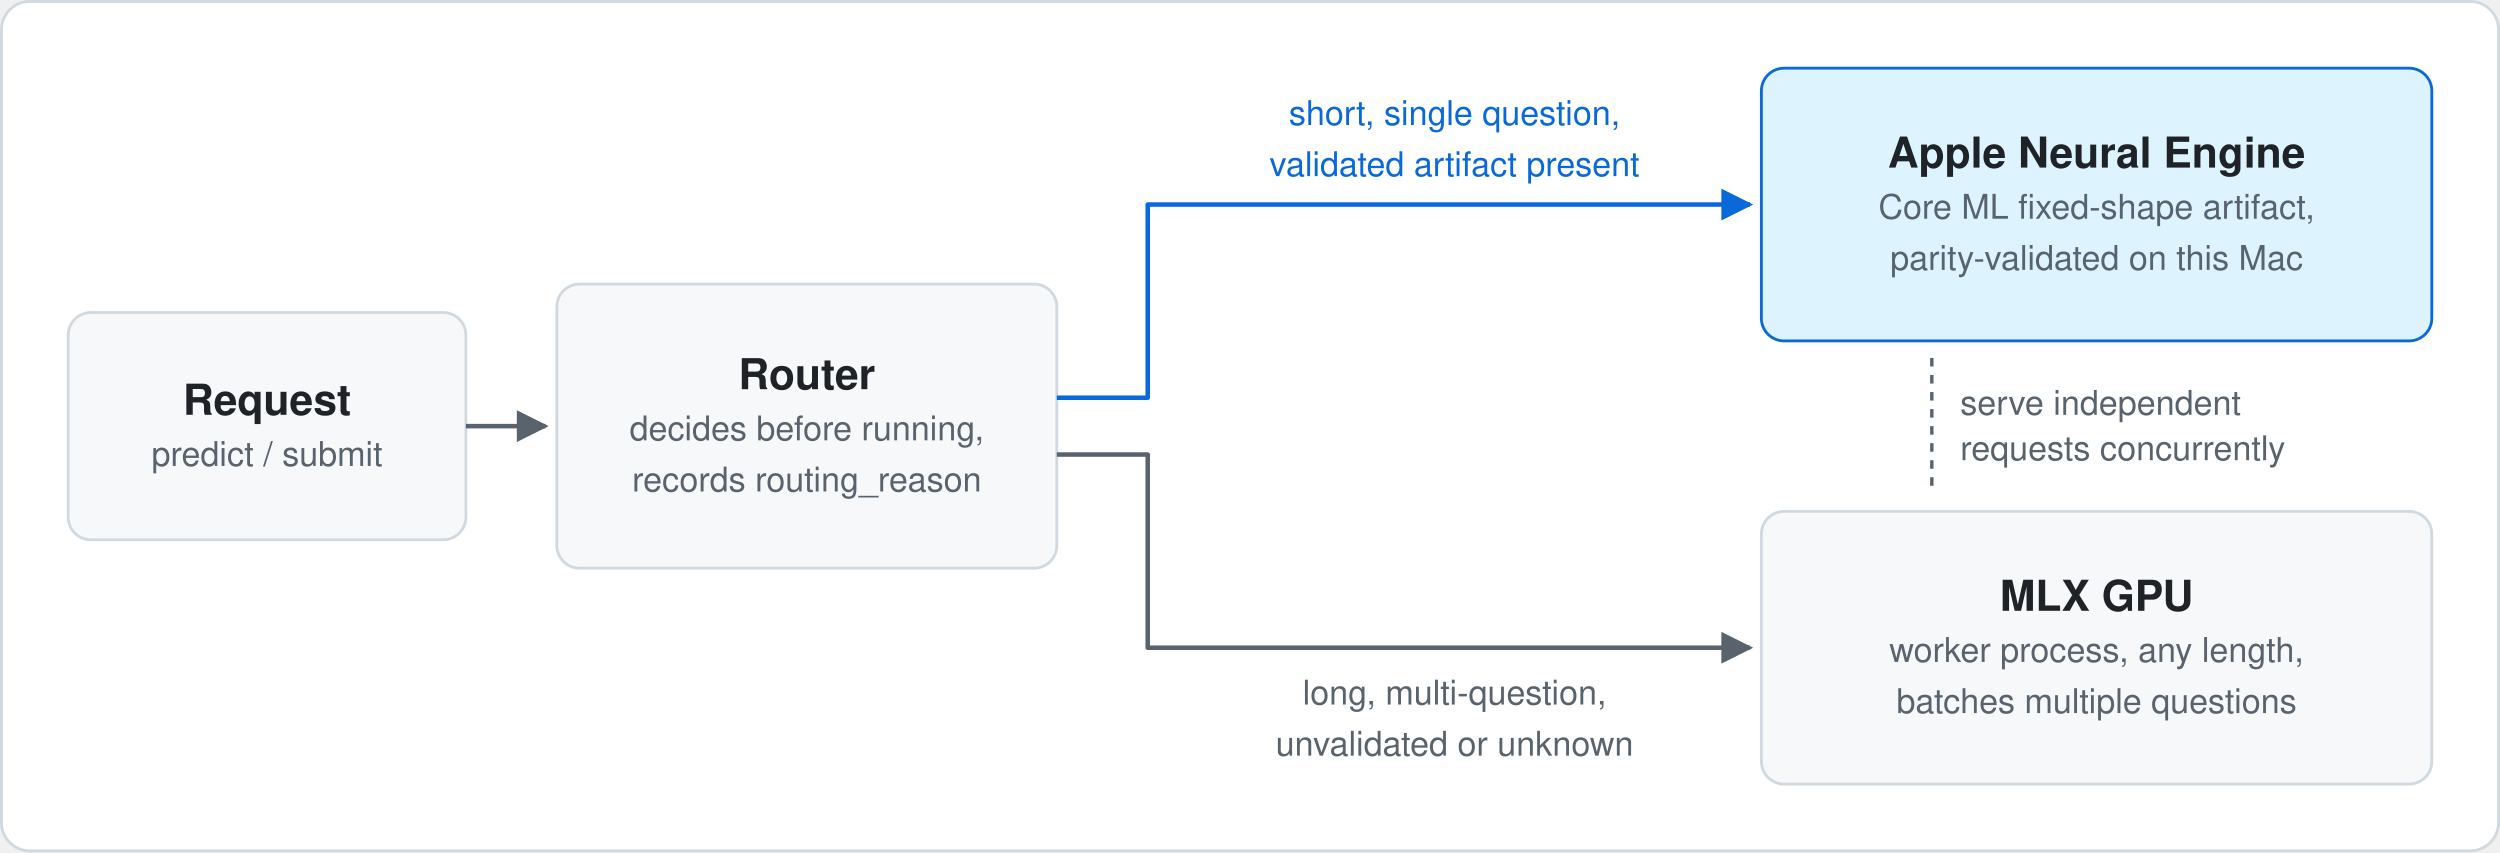
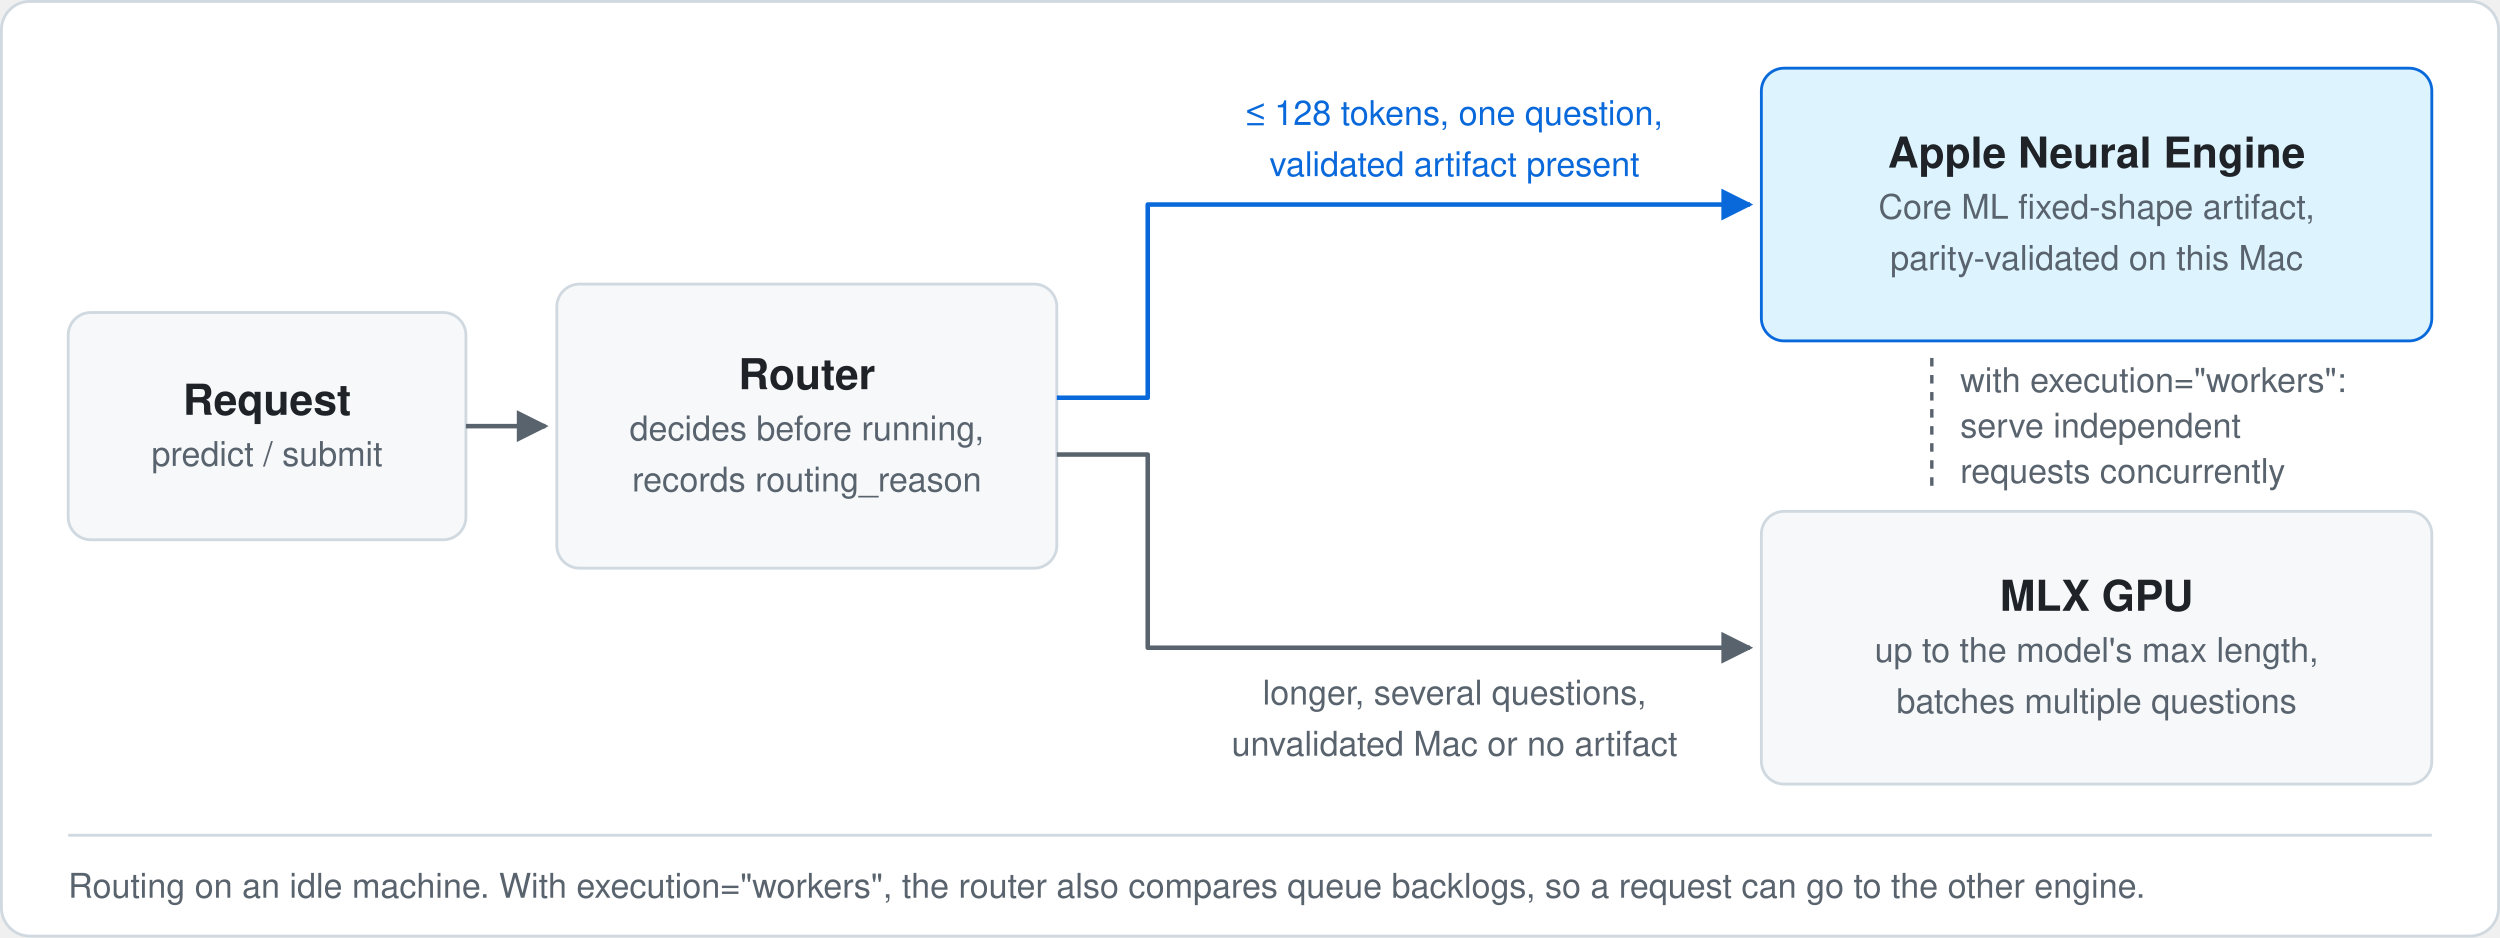
- <svg xmlns="http://www.w3.org/2000/svg" width="880" height="300" viewBox="0 0 880 300" role="img" aria-labelledby="title" font-family="-apple-system, BlinkMacSystemFont, 'Segoe UI', Helvetica, Arial, sans-serif">
+ <svg xmlns="http://www.w3.org/2000/svg" width="880" height="330" viewBox="0 0 880 330" role="img" aria-labelledby="title" font-family="-apple-system, BlinkMacSystemFont, 'Segoe UI', Helvetica, Arial, sans-serif">
  <style>
.bg{fill:#ffffff;stroke:#d1d9e0}
.t{fill:#1f2328}.m{fill:#59636e}.acc{fill:#0969da}.gpu{fill:#8c959f}
.box{fill:#f6f8fa;stroke:#d1d9e0}.boxacc{fill:#ddf4ff;stroke:#0969da}
.ln{stroke:#59636e;fill:none}.lnacc{stroke:#0969da;fill:none}.grid{stroke:#d1d9e0}
@media (prefers-color-scheme: dark){
.bg{fill:#0d1117;stroke:#3d444d}
.t{fill:#e6edf3}.m{fill:#9198a1}.acc{fill:#4493f8}.gpu{fill:#656c76}
.box{fill:#151b23;stroke:#3d444d}.boxacc{fill:#0c2d6b;stroke:#4493f8}
.ln{stroke:#9198a1}.lnacc{stroke:#4493f8}.grid{stroke:#3d444d}
}
</style>
-   <rect x="0.5" y="0.5" width="879" height="299" rx="10" class="bg" />
+   <rect x="0.5" y="0.5" width="879" height="329" rx="10" class="bg" />
  <defs>
    <marker id="hm" viewBox="0 0 10 10" refX="9" refY="5" markerWidth="7" markerHeight="7" orient="auto">
      <path d="M0,0 L10,5 L0,10 z" class="m" />
    </marker>
    <marker id="ha" viewBox="0 0 10 10" refX="9" refY="5" markerWidth="7" markerHeight="7" orient="auto">
      <path d="M0,0 L10,5 L0,10 z" class="acc" />
    </marker>
  </defs>
  <rect x="24" y="110" width="140" height="80" rx="8" class="box" />
  <text x="94" y="146" class="t" font-size="15" font-weight="600" text-anchor="middle">Request</text>
  <text x="94" y="164" class="m" font-size="12" text-anchor="middle">predict / submit</text>
  <rect x="196" y="100" width="176" height="100" rx="8" class="box" />
  <text x="284" y="137" class="t" font-size="15" font-weight="600" text-anchor="middle">Router</text>
  <text x="284" y="155" class="m" font-size="12" text-anchor="middle">decides before running,</text>
  <text x="284" y="173" class="m" font-size="12" text-anchor="middle">records routing_reason</text>
  <rect x="620" y="24" width="236" height="96" rx="8" class="boxacc" />
  <text x="738" y="59" class="t" font-size="15" font-weight="600" text-anchor="middle">Apple Neural Engine</text>
  <text x="738" y="77" class="m" font-size="12" text-anchor="middle">Core ML fixed-shape artifact,</text>
  <text x="738" y="95" class="m" font-size="12" text-anchor="middle">parity-validated on this Mac</text>
  <rect x="620" y="180" width="236" height="96" rx="8" class="box" />
  <text x="738" y="215" class="t" font-size="15" font-weight="600" text-anchor="middle">MLX GPU</text>
-   <text x="738" y="233" class="m" font-size="12" text-anchor="middle">worker process, any length,</text>
+   <text x="738" y="233" class="m" font-size="12" text-anchor="middle">up to the model's max length,</text>
  <text x="738" y="251" class="m" font-size="12" text-anchor="middle">batches multiple questions</text>
  <line x1="164" y1="150" x2="192" y2="150" class="ln" stroke-width="1.6" marker-end="url(#hm)" />
  <path d="M372,140 H404 V72 H616" class="lnacc" stroke-width="1.6" stroke-linejoin="round" marker-end="url(#ha)" />
  <path d="M372,160 H404 V228 H616" class="ln" stroke-width="1.6" stroke-linejoin="round" marker-end="url(#hm)" />
-   <text x="512" y="44" class="acc" font-size="12" text-anchor="middle">short, single question,</text>
+   <text x="512" y="44" class="acc" font-size="12" text-anchor="middle">≤ 128 tokens, one question,</text>
  <text x="512" y="62" class="acc" font-size="12" text-anchor="middle">validated artifact present</text>
-   <text x="512" y="248" class="m" font-size="12" text-anchor="middle">long, multi-question,</text>
-   <text x="512" y="266" class="m" font-size="12" text-anchor="middle">unvalidated or unknown</text>
+   <text x="512" y="248" class="m" font-size="12" text-anchor="middle">longer, several questions,</text>
+   <text x="512" y="266" class="m" font-size="12" text-anchor="middle">unvalidated Mac or no artifact</text>
  <line x1="680" y1="126" x2="680" y2="174" class="ln" stroke-width="1.2" stroke-dasharray="3 3" />
-   <text x="690" y="146" class="m" font-size="12">serve independent</text>
-   <text x="690" y="162" class="m" font-size="12">requests concurrently</text>
+   <text x="690" y="138" class="m" font-size="12">with execution="workers":</text>
+   <text x="690" y="154" class="m" font-size="12">serve independent</text>
+   <text x="690" y="170" class="m" font-size="12">requests concurrently</text>
+   <line x1="24" x2="856" y1="294" y2="294" class="grid" />
+   <text x="24" y="316" class="m" font-size="12">Routing on an idle machine. With execution="workers", the router also compares queue backlogs, so a request can go to the other engine.</text>
</svg>
